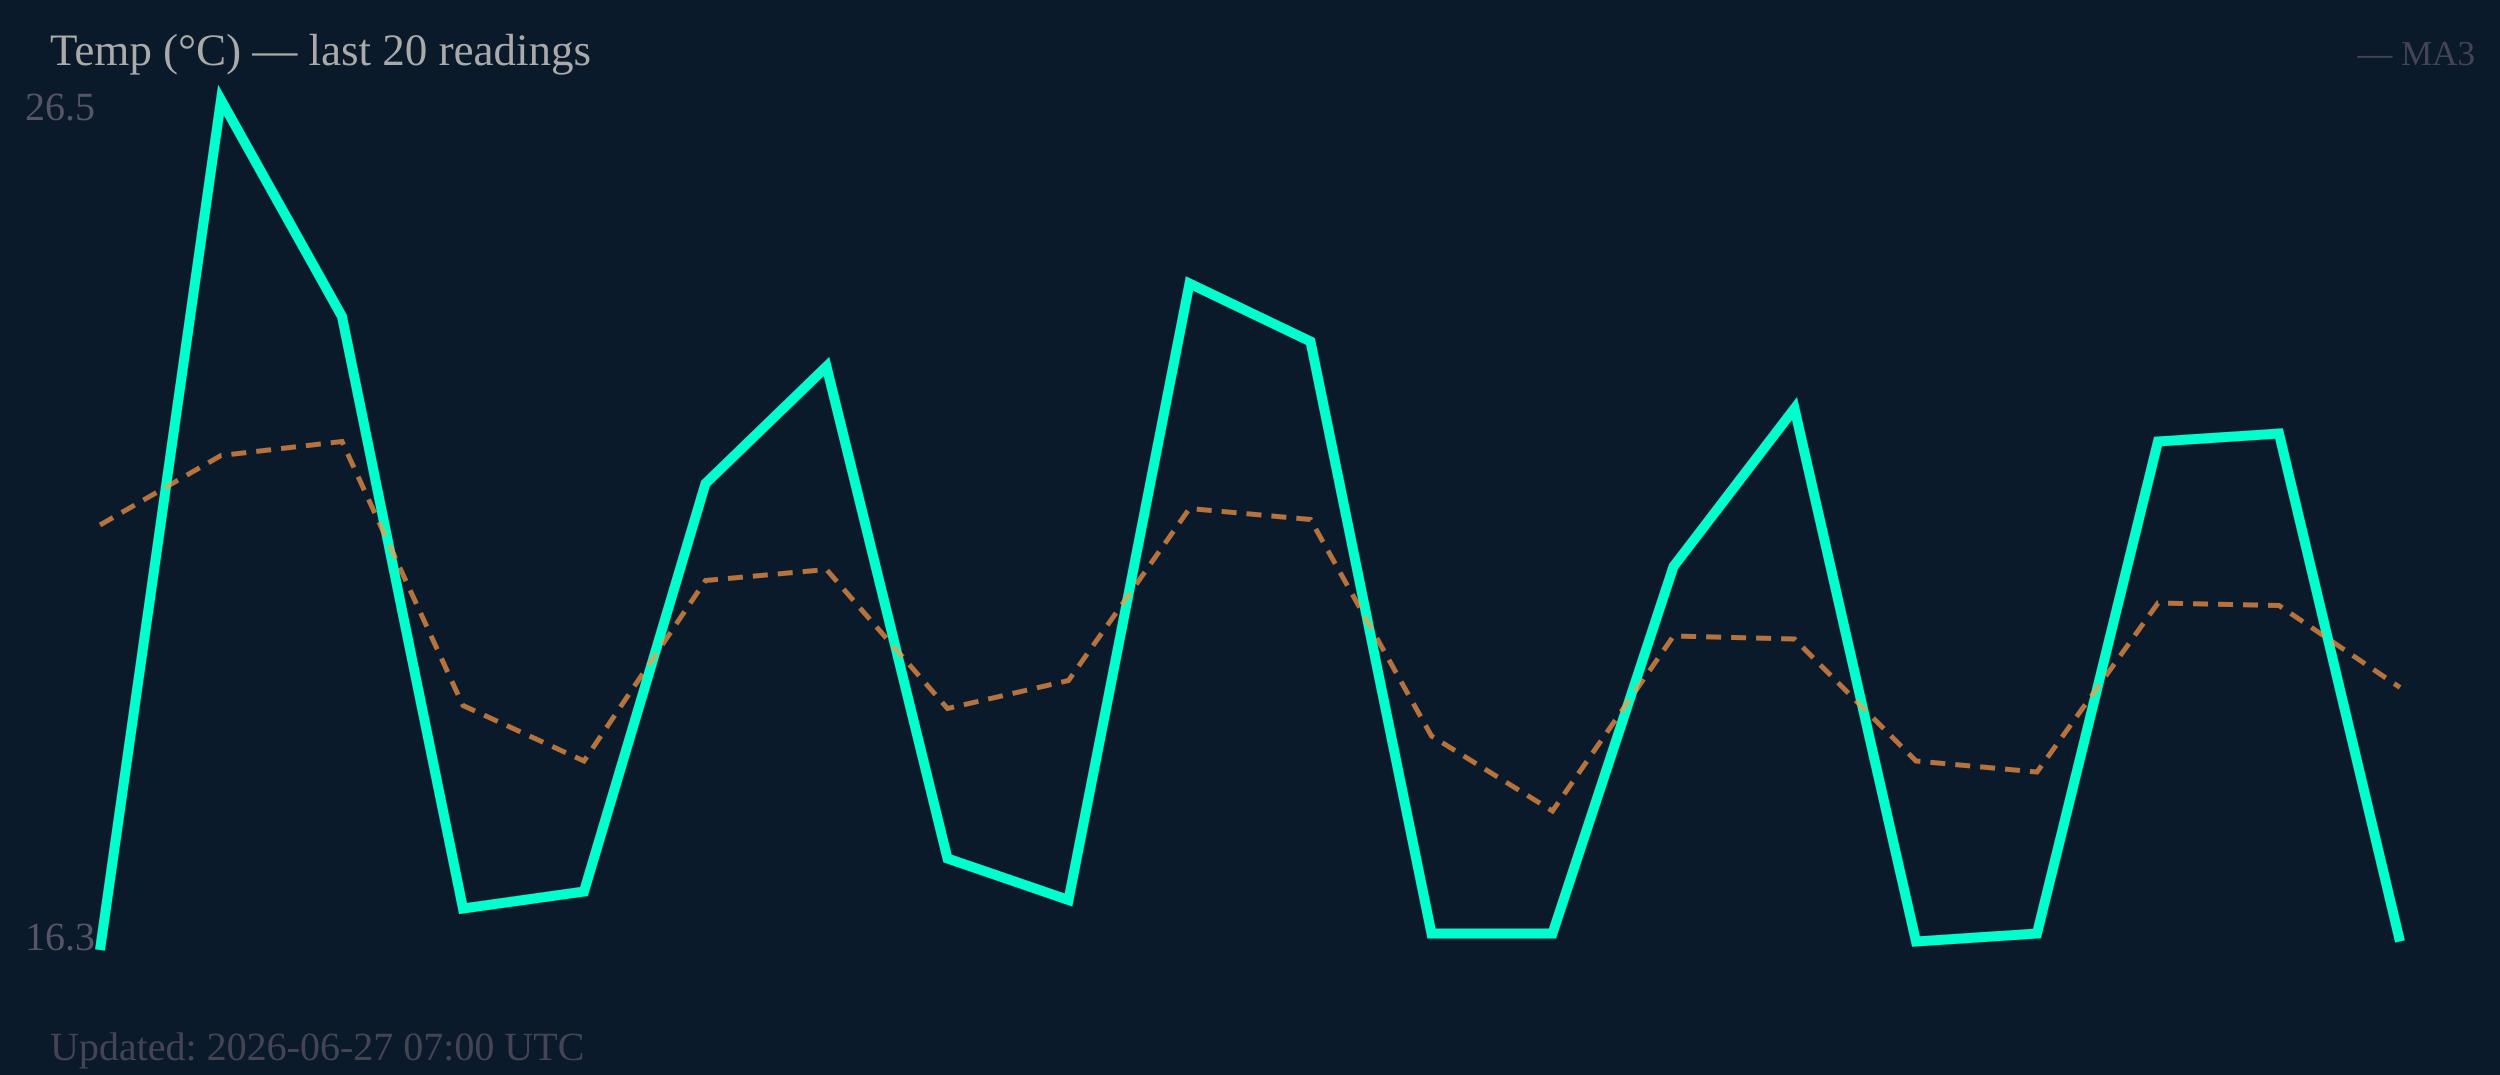
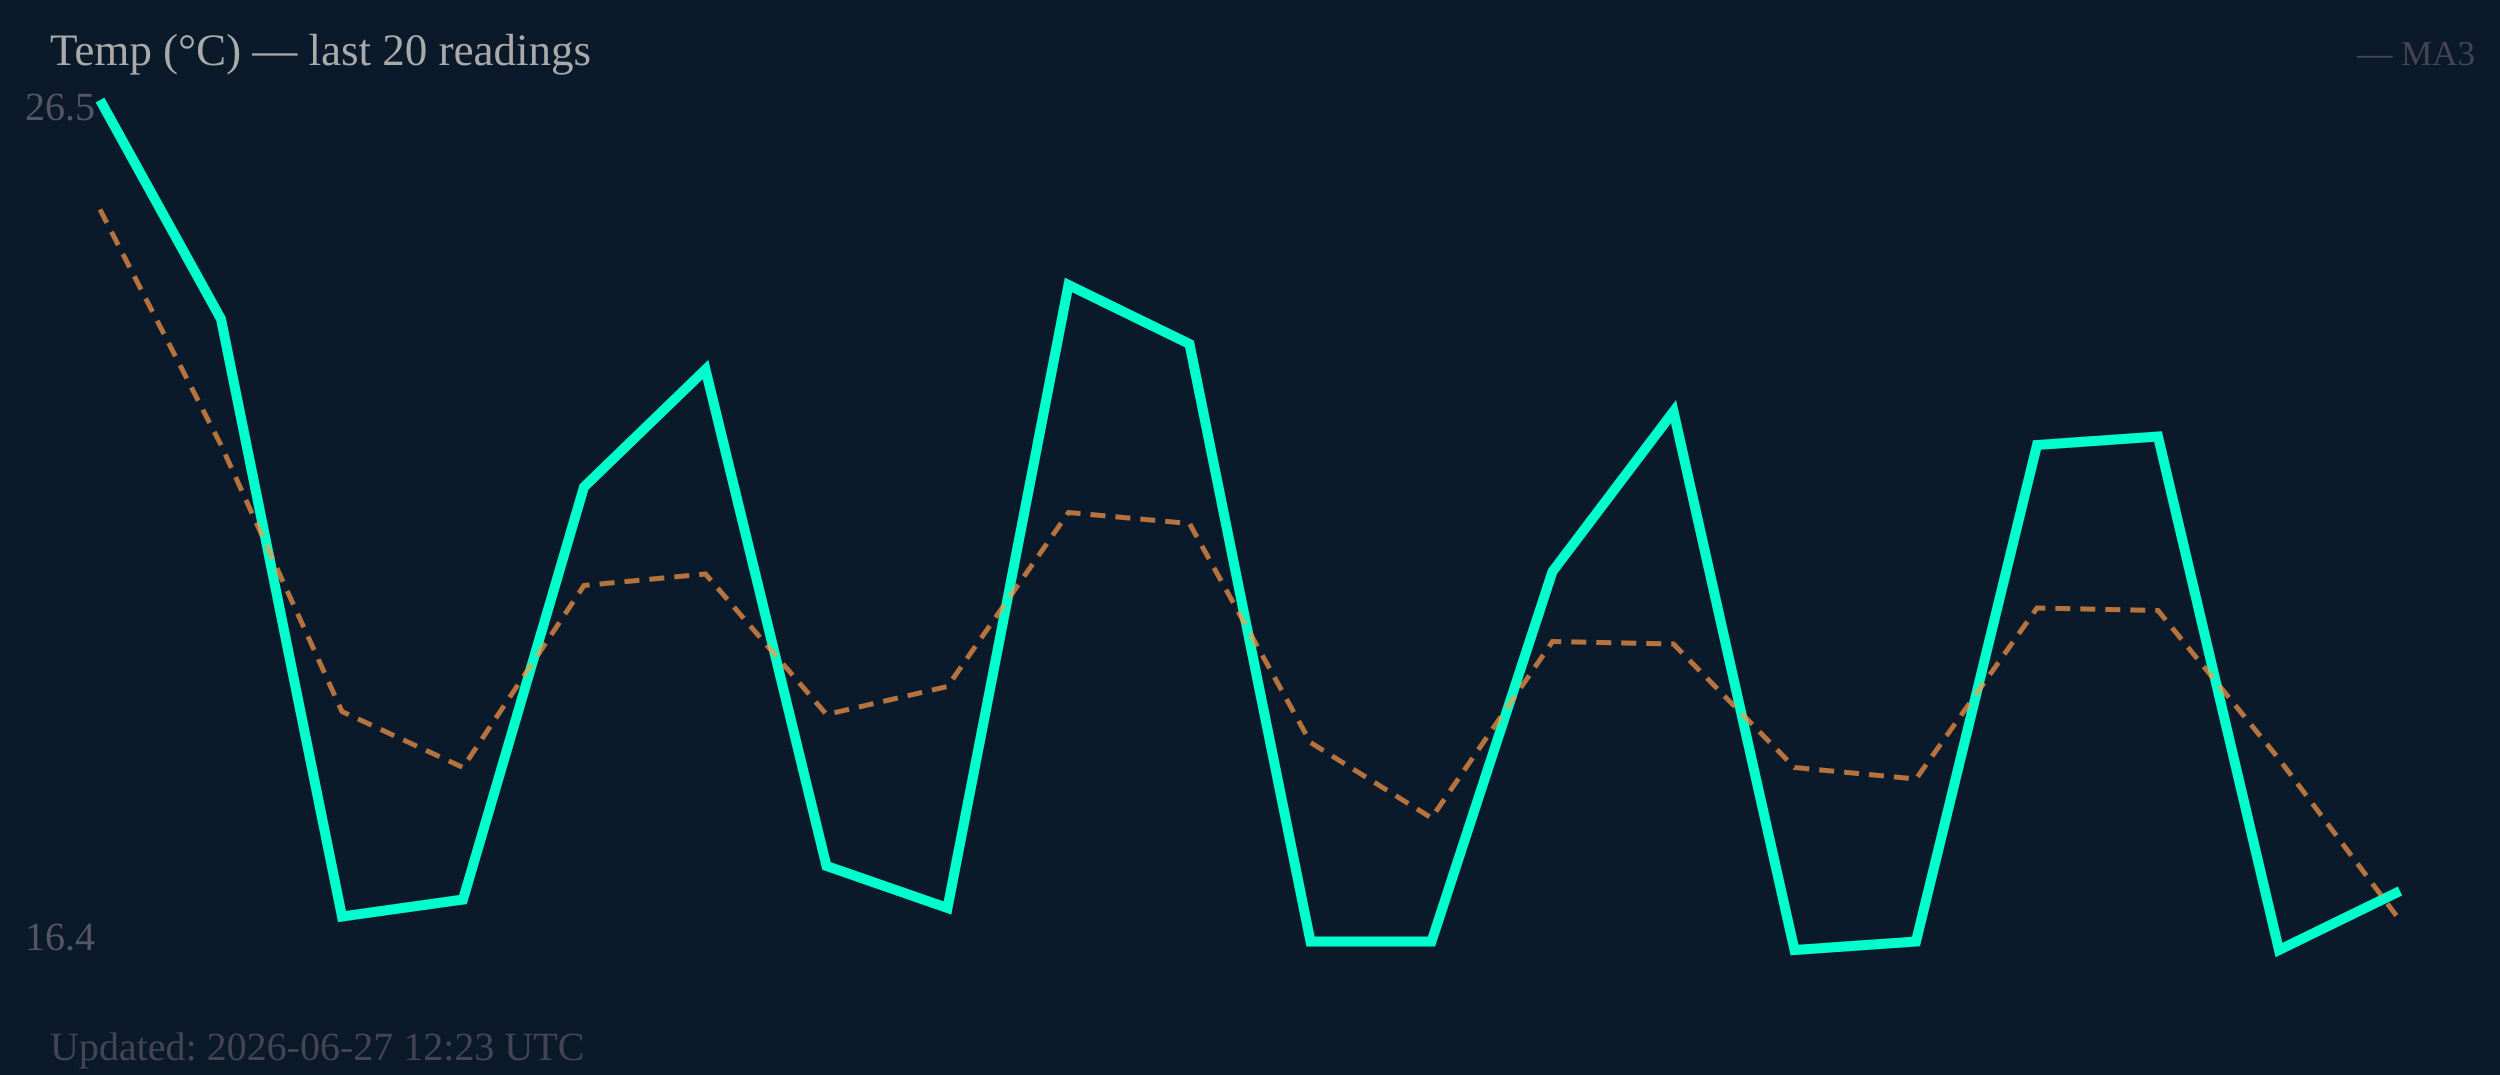
<svg xmlns="http://www.w3.org/2000/svg" width="500" height="215" viewBox="0 0 500 215">
  <rect width="500" height="215" fill="#0b1a2a" />
  <text x="5" y="24" font-size="8" fill="#556">26.5</text>
-   <text x="5" y="190" font-size="8" fill="#556">16.3</text>
-   <polyline fill="none" stroke="#00ffcc" stroke-width="2" points="20.0,190.0 44.2,20.0 68.4,63.3 92.6,181.7 116.8,178.3 141.1,96.7 165.3,73.3 189.5,171.7 213.7,180.0 237.9,56.7 262.1,68.3 286.3,186.7 310.5,186.7 334.7,113.3 358.9,81.7 383.2,188.3 407.4,186.7 431.6,88.3 455.8,86.7 480.0,188.3" />
-   <polyline fill="none" stroke="#ff9944" stroke-width="1" stroke-dasharray="3,2" opacity="0.7" points="20.0,105.0 44.2,91.1 68.4,88.3 92.6,141.1 116.8,152.2 141.1,116.1 165.3,113.9 189.5,141.7 213.7,136.1 237.9,101.7 262.1,103.9 286.3,147.2 310.5,162.2 334.7,127.2 358.9,127.8 383.2,152.2 407.4,154.4 431.6,120.6 455.8,121.1 480.0,137.5" />
+   <text x="5" y="190" font-size="8" fill="#556">16.4</text>
+   <polyline fill="none" stroke="#00ffcc" stroke-width="2" points="20.0,20.0 44.2,63.8 68.4,183.3 92.6,179.9 116.8,97.4 141.1,73.9 165.3,173.2 189.5,181.6 213.7,57.0 237.9,68.8 262.1,188.3 286.3,188.3 310.5,114.3 334.7,82.3 358.9,190.0 383.2,188.3 407.4,89.0 431.6,87.3 455.8,190.0 480.0,178.2" />
+   <polyline fill="none" stroke="#ff9944" stroke-width="1" stroke-dasharray="3,2" opacity="0.7" points="20.0,41.9 44.2,89.0 68.4,142.3 92.6,153.5 116.8,117.1 141.1,114.8 165.3,142.9 189.5,137.3 213.7,102.5 237.9,104.7 262.1,148.5 286.3,163.6 310.5,128.3 334.7,128.8 358.9,153.5 383.2,155.8 407.4,121.6 431.6,122.1 455.8,151.8 480.0,184.1" />
  <text x="10" y="13" font-size="9" fill="#aaa">Temp (°C) — last 20 readings</text>
  <text x="495" y="13" font-size="7" fill="#445" text-anchor="end">— MA3</text>
-   <text x="10" y="212" font-size="8" fill="#445">Updated: 2026-06-27 07:00 UTC</text>
+   <text x="10" y="212" font-size="8" fill="#445">Updated: 2026-06-27 12:23 UTC</text>
</svg>
